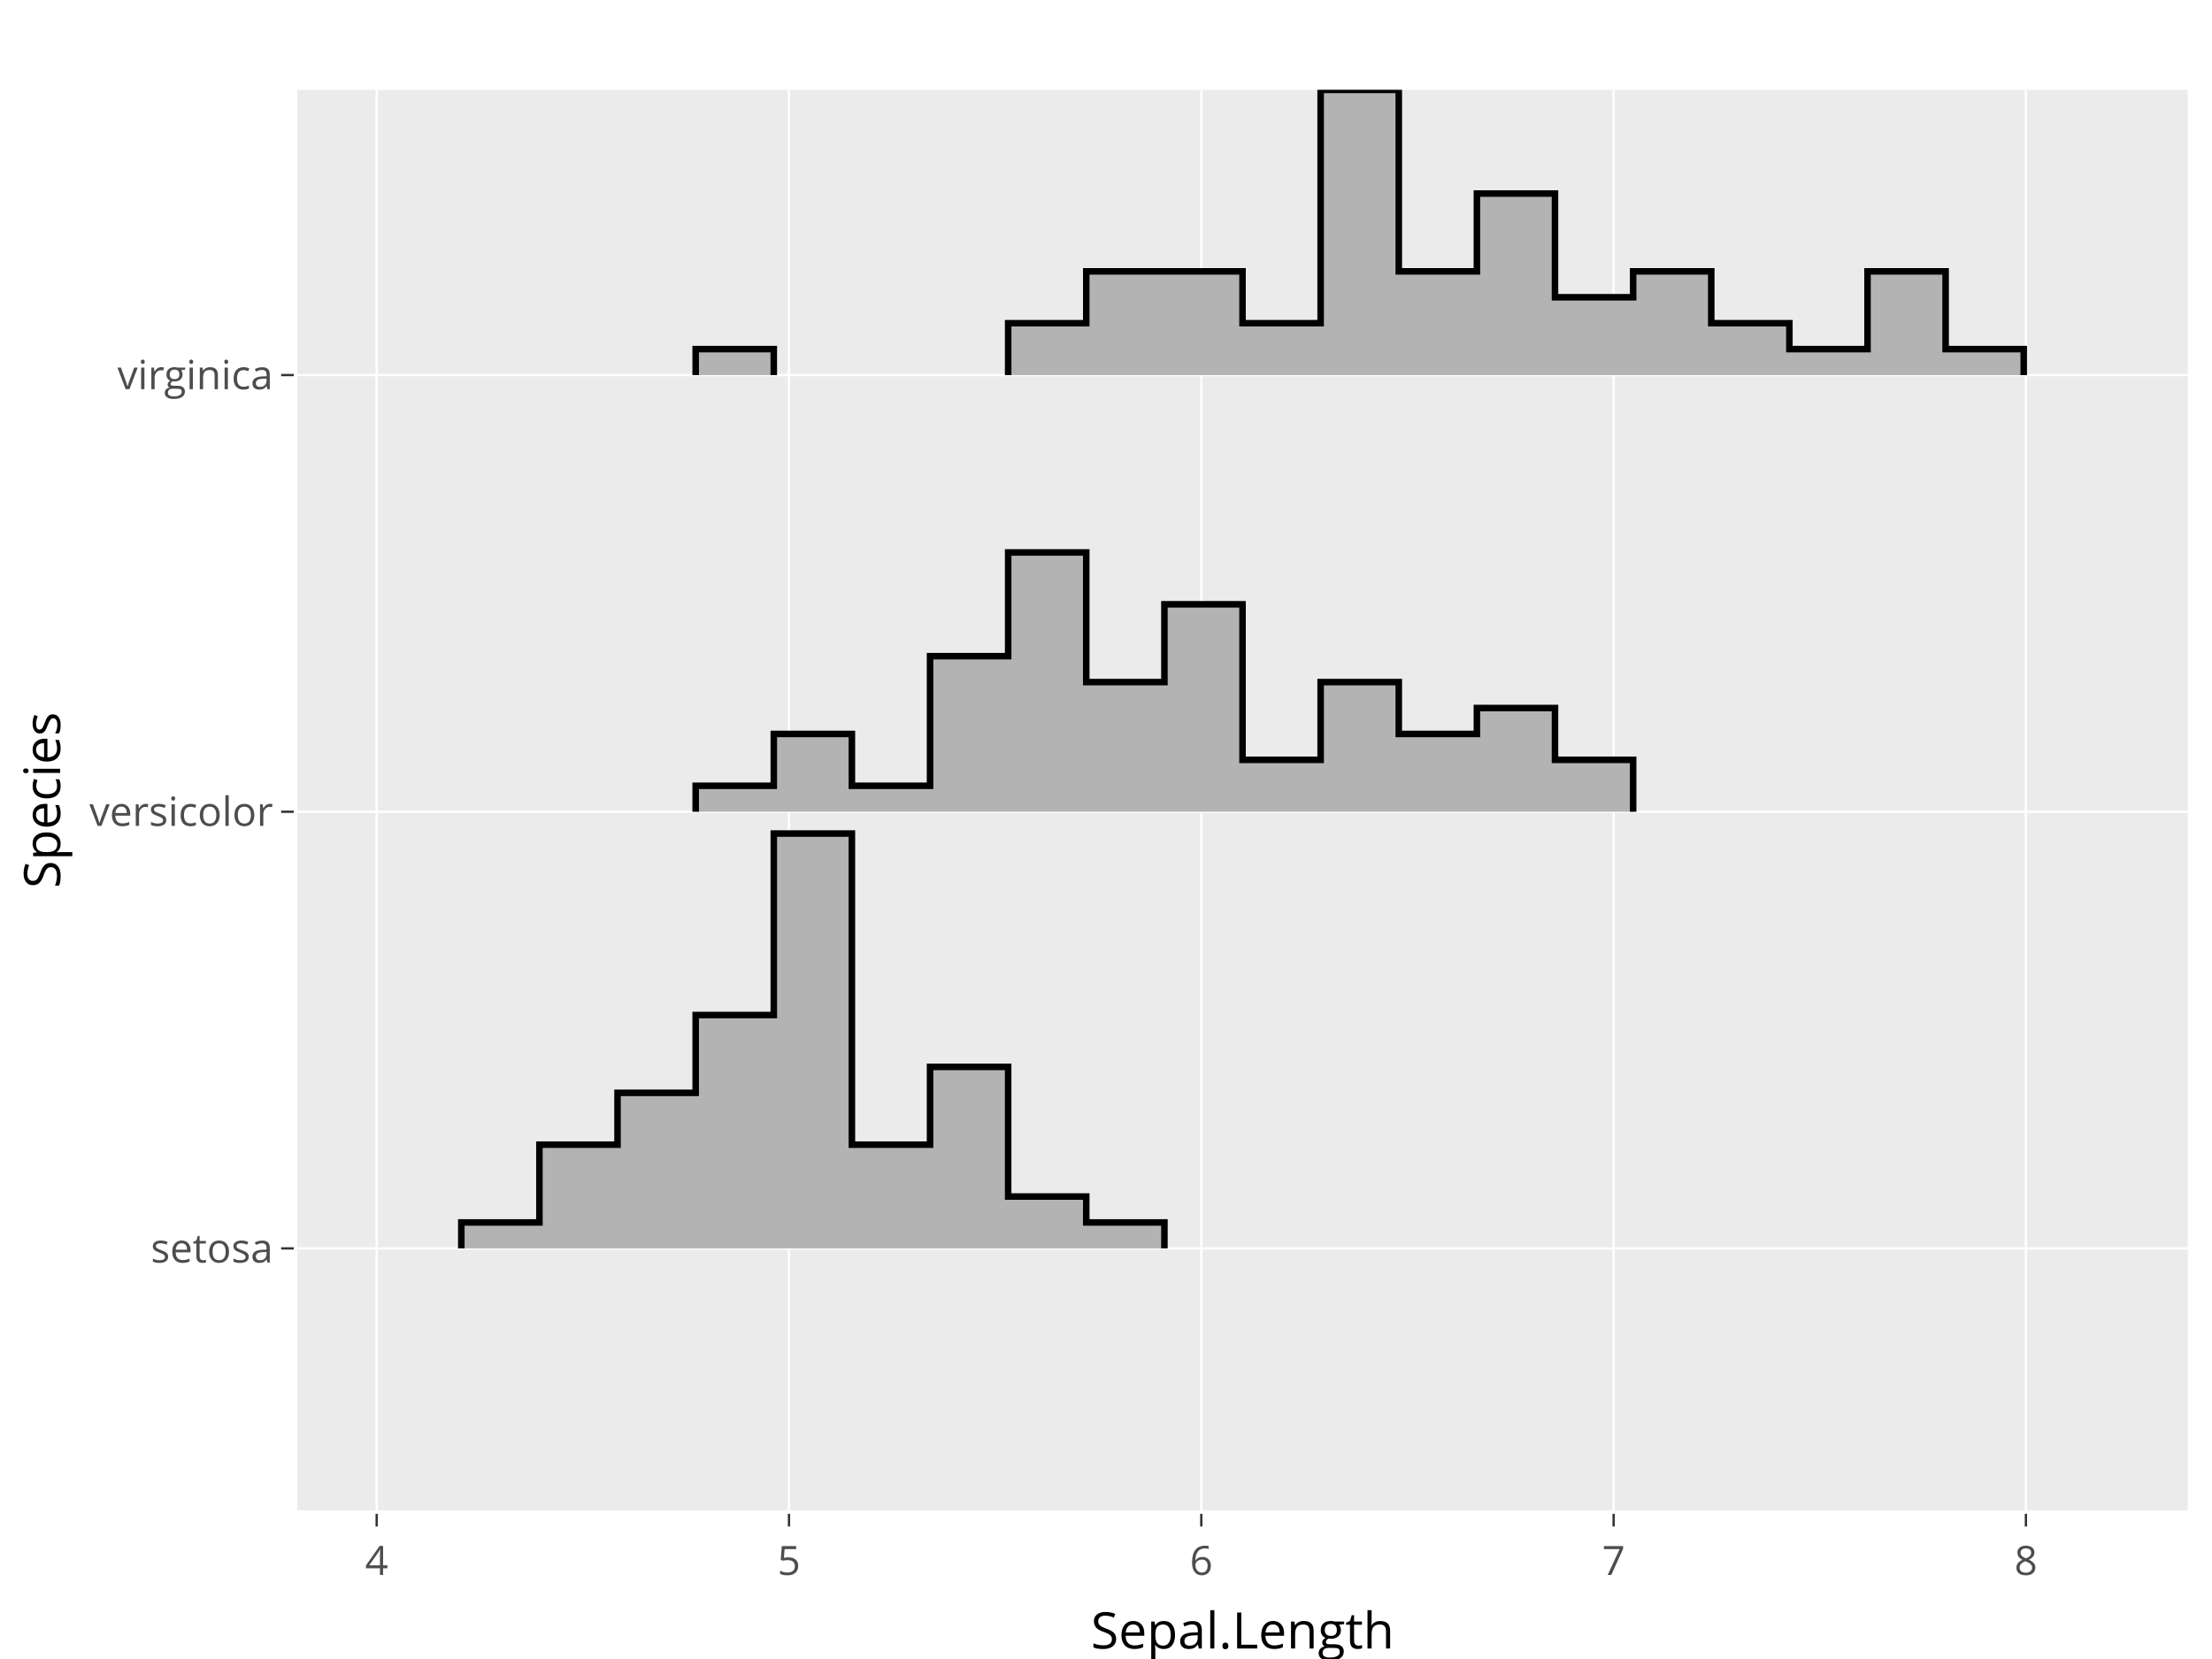
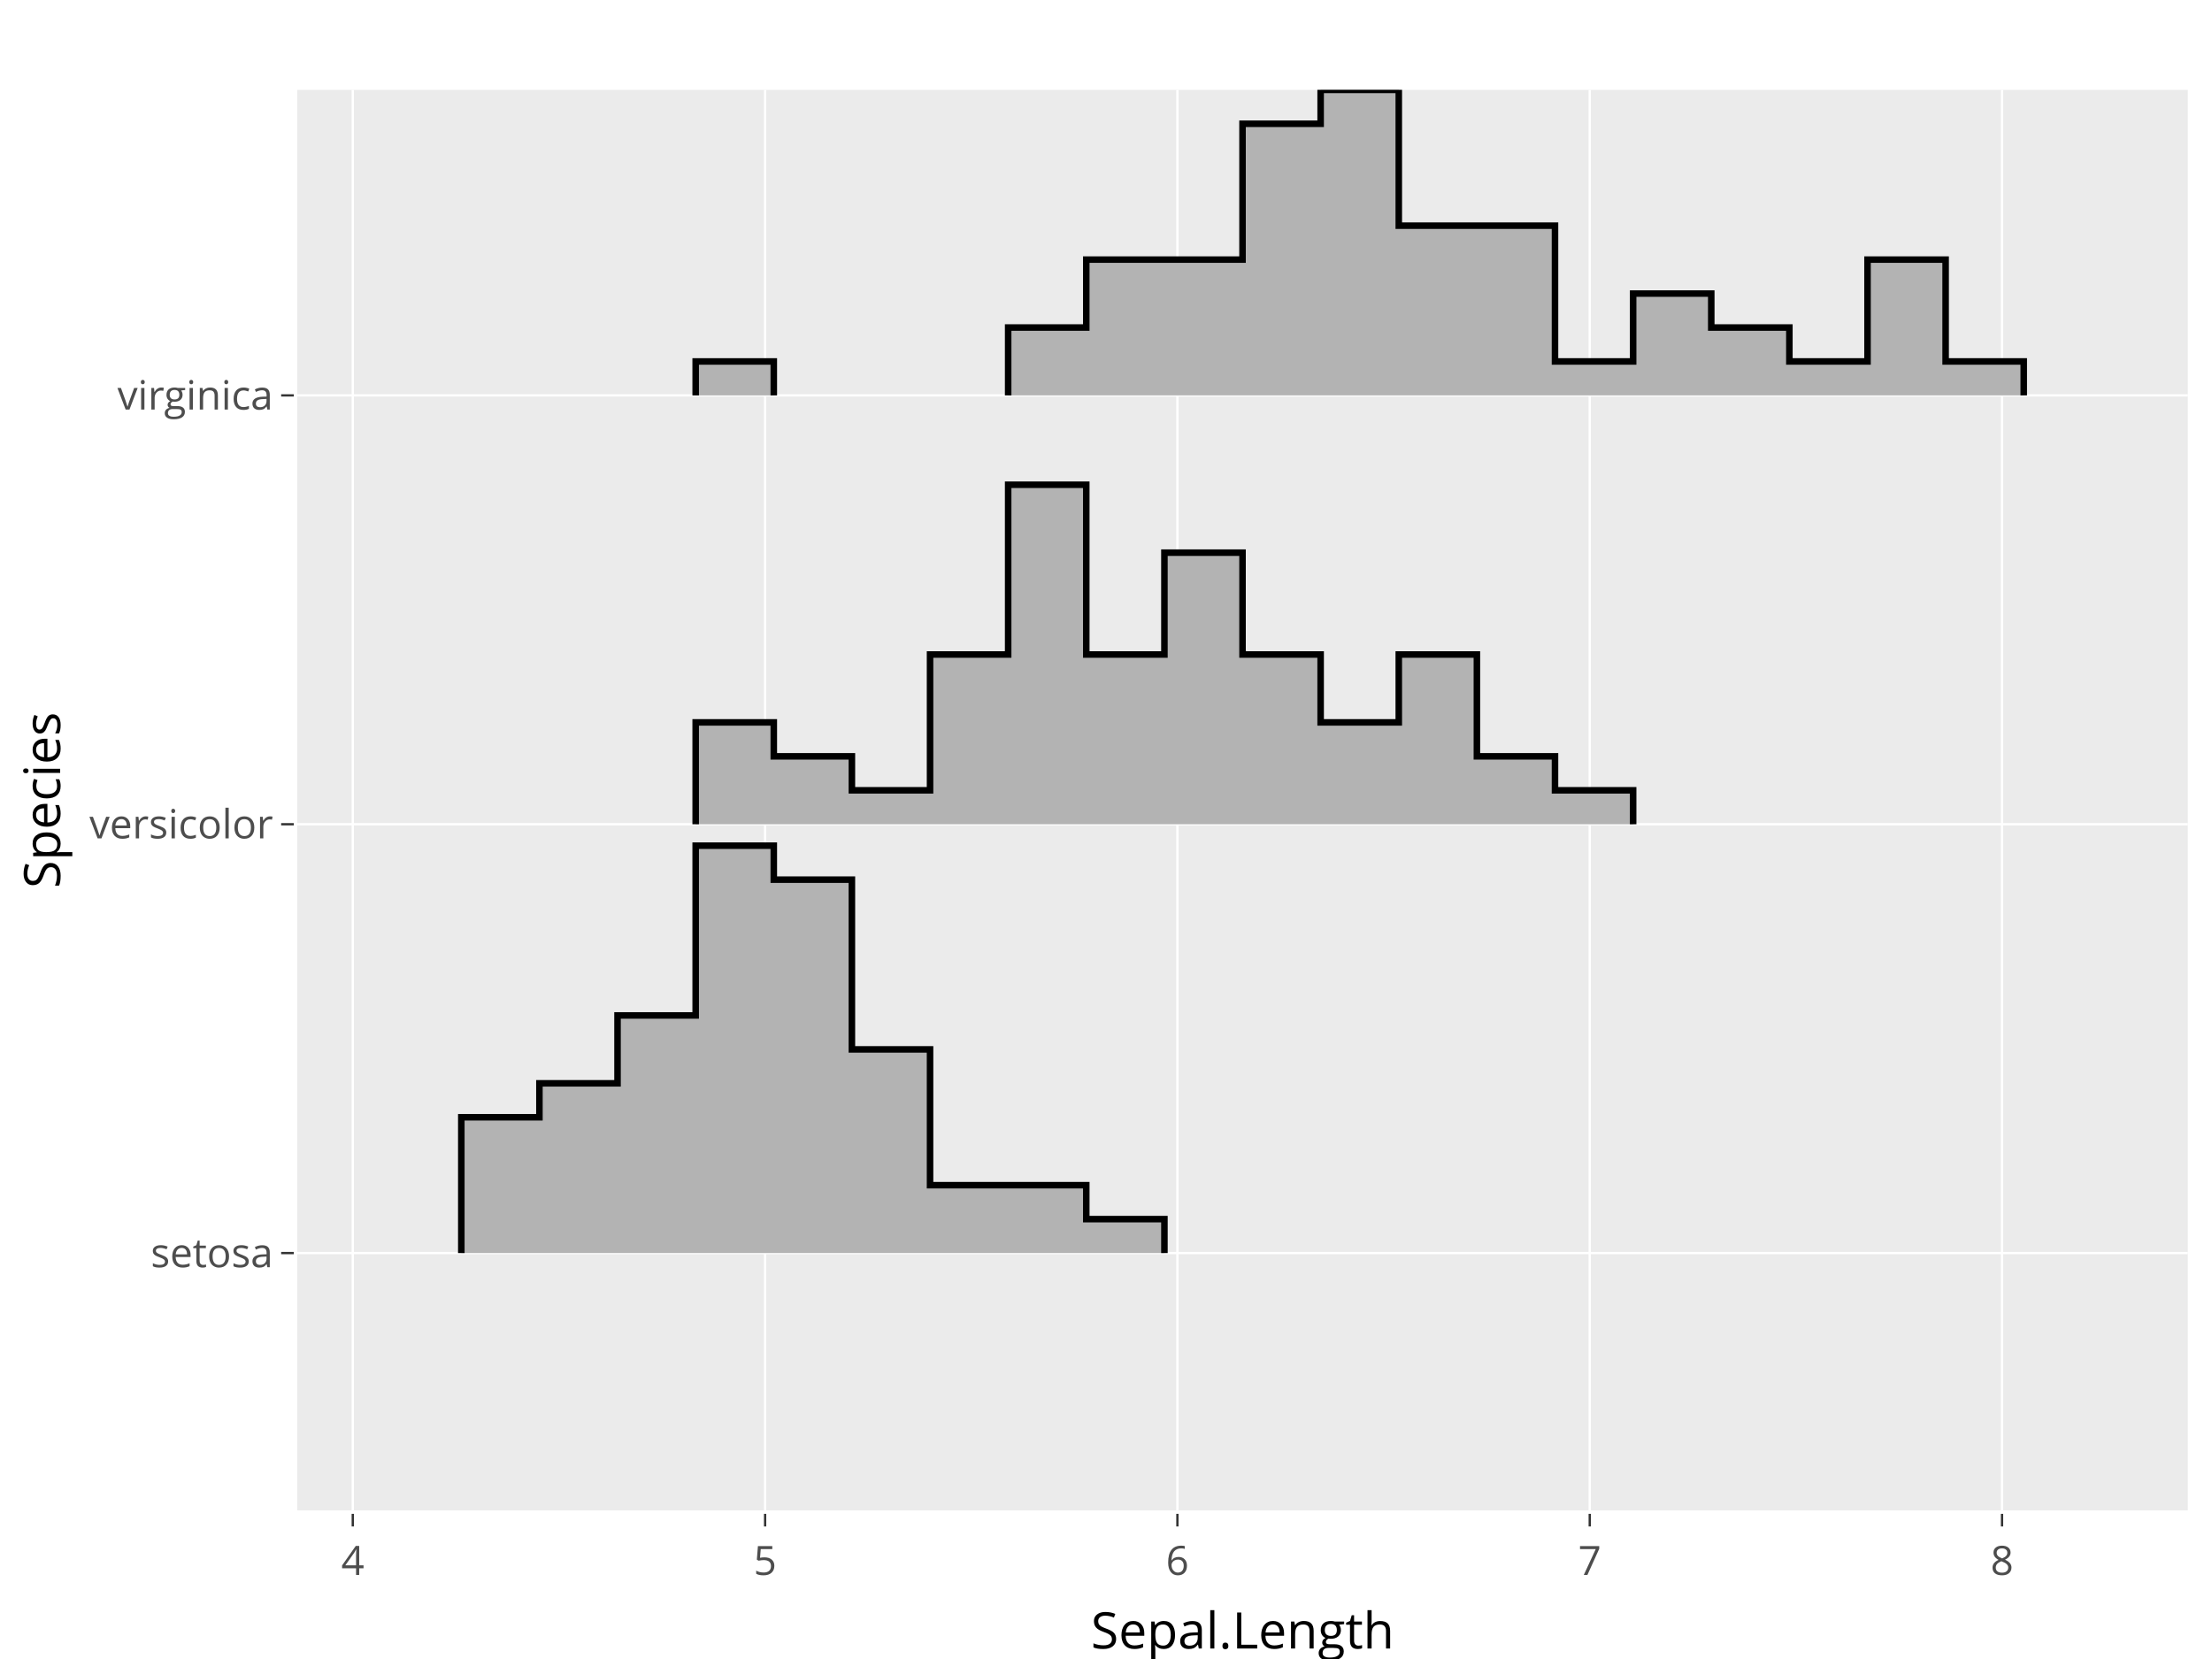
<svg xmlns="http://www.w3.org/2000/svg" class="main-svg" width="640" height="480" style="" viewBox="0 0 640 480">
  <rect x="0" y="0" width="640" height="480" style="fill: rgb(255, 255, 255); fill-opacity: 1;" />
  <defs id="defs-">
    <g class="clips">
      <clipPath id="clipxyplot" class="plotclip">
        <rect width="547" height="411" />
      </clipPath>
      <clipPath class="axesclip" id="clipx">
        <rect x="86" y="0" width="547" height="480" />
      </clipPath>
      <clipPath class="axesclip" id="clipy">
        <rect x="0" y="26" width="640" height="411" />
      </clipPath>
      <clipPath class="axesclip" id="clipxy">
        <rect x="86" y="26" width="547" height="411" />
      </clipPath>
    </g>
    <g class="gradients" />
    <g class="patterns" />
  </defs>
  <g class="bglayer">
    <rect class="bg" x="86" y="26" width="547" height="411" style="fill: rgb(235, 235, 235); fill-opacity: 1; stroke-width: 0;" />
  </g>
  <g class="layer-below">
    <g class="imagelayer" />
-     <g class="shapelayer" />
+     <g class="shapelayer">
+       <path data-index="0" fill-rule="evenodd" d="M86,437H633V26H86Z" style="opacity: 1; stroke: rgb(0, 0, 0); stroke-opacity: 0; fill: rgb(0, 0, 0); fill-opacity: 0; stroke-width: 0px;" />
+     </g>
  </g>
  <g class="cartesianlayer">
    <g class="subplot xy">
      <g class="layer-subplot">
        <g class="shapelayer" />
        <g class="imagelayer" />
      </g>
      <g class="gridlayer">
        <g class="x">
-           <path class="xgrid crisp" transform="translate(108.98,0)" d="M0,26v411" style="stroke: rgb(255, 255, 255); stroke-opacity: 1; stroke-width: 0.664px;" />
-           <path class="xgrid crisp" transform="translate(228.28,0)" d="M0,26v411" style="stroke: rgb(255, 255, 255); stroke-opacity: 1; stroke-width: 0.664px;" />
-           <path class="xgrid crisp" transform="translate(347.57,0)" d="M0,26v411" style="stroke: rgb(255, 255, 255); stroke-opacity: 1; stroke-width: 0.664px;" />
-           <path class="xgrid crisp" transform="translate(466.87,0)" d="M0,26v411" style="stroke: rgb(255, 255, 255); stroke-opacity: 1; stroke-width: 0.664px;" />
-           <path class="xgrid crisp" transform="translate(586.16,0)" d="M0,26v411" style="stroke: rgb(255, 255, 255); stroke-opacity: 1; stroke-width: 0.664px;" />
+           <path class="xgrid crisp" transform="translate(102.07,0)" d="M0,26v411" style="stroke: rgb(255, 255, 255); stroke-opacity: 1; stroke-width: 0.664px;" />
+           <path class="xgrid crisp" transform="translate(221.37,0)" d="M0,26v411" style="stroke: rgb(255, 255, 255); stroke-opacity: 1; stroke-width: 0.664px;" />
+           <path class="xgrid crisp" transform="translate(340.66,0)" d="M0,26v411" style="stroke: rgb(255, 255, 255); stroke-opacity: 1; stroke-width: 0.664px;" />
+           <path class="xgrid crisp" transform="translate(459.96,0)" d="M0,26v411" style="stroke: rgb(255, 255, 255); stroke-opacity: 1; stroke-width: 0.664px;" />
+           <path class="xgrid crisp" transform="translate(579.25,0)" d="M0,26v411" style="stroke: rgb(255, 255, 255); stroke-opacity: 1; stroke-width: 0.664px;" />
        </g>
        <g class="y">
-           <path class="ygrid crisp" transform="translate(0,361.2)" d="M86,0h547" style="stroke: rgb(255, 255, 255); stroke-opacity: 1; stroke-width: 0.664px;" />
-           <path class="ygrid crisp" transform="translate(0,234.86)" d="M86,0h547" style="stroke: rgb(255, 255, 255); stroke-opacity: 1; stroke-width: 0.664px;" />
-           <path class="ygrid crisp" transform="translate(0,108.52)" d="M86,0h547" style="stroke: rgb(255, 255, 255); stroke-opacity: 1; stroke-width: 0.664px;" />
+           <path class="ygrid crisp" transform="translate(0,362.55)" d="M86,0h547" style="stroke: rgb(255, 255, 255); stroke-opacity: 1; stroke-width: 0.664px;" />
+           <path class="ygrid crisp" transform="translate(0,238.48)" d="M86,0h547" style="stroke: rgb(255, 255, 255); stroke-opacity: 1; stroke-width: 0.664px;" />
+           <path class="ygrid crisp" transform="translate(0,114.4)" d="M86,0h547" style="stroke: rgb(255, 255, 255); stroke-opacity: 1; stroke-width: 0.664px;" />
        </g>
      </g>
      <g class="zerolinelayer" />
      <path class="xlines-below" />
      <path class="ylines-below" />
      <g class="overlines-below" />
      <g class="xaxislayer-below" />
      <g class="yaxislayer-below" />
      <g class="overaxes-below" />
      <g class="plot" transform="translate(86,26)" clip-path="url(#clipxyplot)">
        <g class="scatterlayer mlayer">
          <g class="trace scatter trace-vdiffr-plotly-1" style="stroke-miterlimit: 2; opacity: 1;">
            <g class="fills">
              <g>
-                 <path class="js-fill" d="M205.69,82.52L499.53,82.52L499.53,82.52L499.53,75.01L476.93,75.01L476.93,52.51L454.33,52.51L454.33,75.01L431.72,75.01L431.72,67.51L409.12,67.51L409.12,52.51L386.52,52.51L386.52,60.01L363.91,60.01L363.91,30.01L341.31,30.01L341.31,52.51L318.71,52.51L318.71,0L296.1,0L296.1,67.51L273.5,67.51L273.5,52.51L228.29,52.51L228.29,67.51L205.69,67.51L205.69,82.52Z" style="fill: rgb(179, 179, 179); fill-opacity: 1; stroke-width: 0;" />
-               </g>
-             </g>
-             <g class="errorbars" />
-             <g class="lines">
-               <path class="js-line" d="M205.69,82.52L499.53,82.52L499.53,82.52L499.53,75.01L476.93,75.01L476.93,52.51L454.33,52.51L454.33,75.01L431.72,75.01L431.72,67.51L409.12,67.51L409.12,52.51L386.52,52.51L386.52,60.01L363.91,60.01L363.91,30.01L341.31,30.01L341.31,52.51L318.71,52.51L318.71,0L296.1,0L296.1,67.51L273.5,67.51L273.5,52.51L228.29,52.51L228.29,67.51L205.69,67.51L205.69,82.52" style="vector-effect: non-scaling-stroke; fill: none; stroke: rgb(0, 0, 0); stroke-opacity: 0; stroke-width: 1.89px; opacity: 1;" />
+                 <path class="js-fill" d="M205.69,88.4L499.53,88.4L499.53,88.4L499.53,78.58L476.93,78.58L476.93,49.11L454.33,49.11L454.33,78.58L431.72,78.58L431.72,68.76L409.12,68.76L409.12,58.94L386.52,58.94L386.52,78.58L363.91,78.58L363.91,39.29L318.71,39.29L318.71,0L296.1,0L296.1,9.82L273.5,9.82L273.5,49.11L228.29,49.11L228.29,68.76L205.69,68.76L205.69,88.4Z" style="fill: rgb(179, 179, 179); fill-opacity: 1; stroke-width: 0;" />
+               </g>
+             </g>
+             <g class="errorbars" />
+             <g class="lines">
+               <path class="js-line" d="M205.69,88.4L499.53,88.4L499.53,88.4L499.53,78.58L476.93,78.58L476.93,49.11L454.33,49.11L454.33,78.58L431.72,78.58L431.72,68.76L409.12,68.76L409.12,58.94L386.52,58.94L386.52,78.58L363.91,78.58L363.91,39.29L318.71,39.29L318.71,0L296.1,0L296.1,9.82L273.5,9.82L273.5,49.11L228.29,49.11L228.29,68.76L205.69,68.76L205.69,88.4" style="vector-effect: non-scaling-stroke; fill: none; stroke: rgb(0, 0, 0); stroke-opacity: 0; stroke-width: 1.89px; opacity: 1;" />
            </g>
            <g class="points" />
            <g class="text" />
          </g>
          <g class="trace scatter trace-vdiffr-plotly-2" style="stroke-miterlimit: 2; opacity: 1;">
            <g class="fills" />
            <g class="errorbars" />
            <g class="lines">
-               <path class="js-line" d="M205.69,82.52L205.69,67.51L228.29,67.51L228.29,52.51L250.9,52.51L273.5,52.51L273.5,67.51L296.1,67.51L296.1,0L318.71,0L318.71,52.51L341.31,52.51L341.31,30.01L363.91,30.01L363.91,60.01L386.52,60.01L386.52,52.51L409.12,52.51L409.12,67.51L431.72,67.51L431.72,75.01L454.33,75.01L454.33,52.51L476.93,52.51L476.93,75.01L499.53,75.01L499.53,82.52" style="vector-effect: non-scaling-stroke; fill: none; stroke: rgb(0, 0, 0); stroke-opacity: 1; stroke-width: 1.89px; opacity: 1;" />
+               <path class="js-line" d="M205.69,88.4L205.69,68.76L228.29,68.76L228.29,49.11L250.9,49.11L273.5,49.11L273.5,9.82L296.1,9.82L296.1,0L318.71,0L318.71,39.29L363.91,39.29L363.91,78.58L386.52,78.58L386.52,58.94L409.12,58.94L409.12,68.76L431.72,68.76L431.72,78.58L454.33,78.58L454.33,49.11L476.93,49.11L476.93,78.58L499.53,78.58L499.53,88.4" style="vector-effect: non-scaling-stroke; fill: none; stroke: rgb(0, 0, 0); stroke-opacity: 1; stroke-width: 1.89px; opacity: 1;" />
            </g>
            <g class="points" />
            <g class="text" />
          </g>
          <g class="trace scatter trace-vdiffr-plotly-3" style="stroke-miterlimit: 2; opacity: 1;">
            <g class="fills">
              <g>
-                 <path class="js-fill" d="M115.28,82.52L137.88,82.52L137.88,82.52L137.88,75.01L115.28,75.01L115.28,82.52Z" style="fill: rgb(179, 179, 179); fill-opacity: 1; stroke-width: 0;" />
-               </g>
-             </g>
-             <g class="errorbars" />
-             <g class="lines">
-               <path class="js-line" d="M115.28,82.52L137.88,82.52L137.88,82.52L137.88,75.01L115.28,75.01L115.28,82.52" style="vector-effect: non-scaling-stroke; fill: none; stroke: rgb(0, 0, 0); stroke-opacity: 0; stroke-width: 1.89px; opacity: 1;" />
+                 <path class="js-fill" d="M115.28,88.4L137.88,88.4L137.88,88.4L137.88,78.58L115.28,78.58L115.28,88.4Z" style="fill: rgb(179, 179, 179); fill-opacity: 1; stroke-width: 0;" />
+               </g>
+             </g>
+             <g class="errorbars" />
+             <g class="lines">
+               <path class="js-line" d="M115.28,88.4L137.88,88.4L137.88,88.4L137.88,78.58L115.28,78.58L115.28,88.4" style="vector-effect: non-scaling-stroke; fill: none; stroke: rgb(0, 0, 0); stroke-opacity: 0; stroke-width: 1.89px; opacity: 1;" />
            </g>
            <g class="points" />
            <g class="text" />
          </g>
          <g class="trace scatter trace-vdiffr-plotly-4" style="stroke-miterlimit: 2; opacity: 1;">
            <g class="fills" />
            <g class="errorbars" />
            <g class="lines">
-               <path class="js-line" d="M115.28,82.52L115.28,75.01L137.88,75.01L137.88,82.52" style="vector-effect: non-scaling-stroke; fill: none; stroke: rgb(0, 0, 0); stroke-opacity: 1; stroke-width: 1.89px; opacity: 1;" />
+               <path class="js-line" d="M115.28,88.4L115.28,78.58L137.88,78.58L137.88,88.4" style="vector-effect: non-scaling-stroke; fill: none; stroke: rgb(0, 0, 0); stroke-opacity: 1; stroke-width: 1.89px; opacity: 1;" />
            </g>
            <g class="points" />
            <g class="text" />
          </g>
          <g class="trace scatter trace-vdiffr-plotly-5" style="stroke-miterlimit: 2; opacity: 1;">
            <g class="fills">
              <g>
-                 <path class="js-fill" d="M115.28,208.86L386.52,208.86L386.52,208.86L386.52,193.85L363.91,193.85L363.91,178.85L341.31,178.85L341.31,186.35L318.71,186.35L318.71,171.35L296.1,171.35L296.1,193.85L273.5,193.85L273.5,148.84L250.9,148.84L250.9,171.35L228.29,171.35L228.29,133.84L205.69,133.84L205.69,163.85L183.09,163.85L183.09,201.35L160.48,201.35L160.48,186.35L137.88,186.35L137.88,201.35L115.28,201.35L115.28,208.86Z" style="fill: rgb(179, 179, 179); fill-opacity: 1; stroke-width: 0;" />
-               </g>
-             </g>
-             <g class="errorbars" />
-             <g class="lines">
-               <path class="js-line" d="M115.28,208.86L386.52,208.86L386.52,208.86L386.52,193.85L363.91,193.85L363.91,178.85L341.31,178.85L341.31,186.35L318.71,186.35L318.71,171.35L296.1,171.35L296.1,193.85L273.5,193.85L273.5,148.84L250.9,148.84L250.9,171.35L228.29,171.35L228.29,133.84L205.69,133.84L205.69,163.85L183.09,163.85L183.09,201.35L160.48,201.35L160.48,186.35L137.88,186.35L137.88,201.35L115.28,201.35L115.28,208.86" style="vector-effect: non-scaling-stroke; fill: none; stroke: rgb(0, 0, 0); stroke-opacity: 0; stroke-width: 1.89px; opacity: 1;" />
+                 <path class="js-fill" d="M115.28,212.48L386.52,212.48L386.52,212.48L386.52,202.66L363.91,202.66L363.91,192.83L341.31,192.83L341.31,163.37L318.71,163.37L318.71,183.01L296.1,183.01L296.1,163.37L273.5,163.37L273.5,133.9L250.9,133.9L250.9,163.37L228.29,163.37L228.29,114.25L205.69,114.25L205.69,163.37L183.09,163.37L183.09,202.66L160.48,202.66L160.48,192.83L137.88,192.83L137.88,183.01L115.28,183.01L115.28,212.48Z" style="fill: rgb(179, 179, 179); fill-opacity: 1; stroke-width: 0;" />
+               </g>
+             </g>
+             <g class="errorbars" />
+             <g class="lines">
+               <path class="js-line" d="M115.28,212.48L386.52,212.48L386.52,212.48L386.52,202.66L363.91,202.66L363.91,192.83L341.31,192.83L341.31,163.37L318.71,163.37L318.71,183.01L296.1,183.01L296.1,163.37L273.5,163.37L273.5,133.9L250.9,133.9L250.9,163.37L228.29,163.37L228.29,114.25L205.69,114.25L205.69,163.37L183.09,163.37L183.09,202.66L160.48,202.66L160.48,192.83L137.88,192.83L137.88,183.01L115.28,183.01L115.28,212.48" style="vector-effect: non-scaling-stroke; fill: none; stroke: rgb(0, 0, 0); stroke-opacity: 0; stroke-width: 1.89px; opacity: 1;" />
            </g>
            <g class="points" />
            <g class="text" />
          </g>
          <g class="trace scatter trace-vdiffr-plotly-6" style="stroke-miterlimit: 2; opacity: 1;">
            <g class="fills" />
            <g class="errorbars" />
            <g class="lines">
-               <path class="js-line" d="M115.28,208.86L115.28,201.35L137.88,201.35L137.88,186.35L160.48,186.35L160.48,201.35L183.09,201.35L183.09,163.85L205.69,163.85L205.69,133.84L228.29,133.84L228.29,171.35L250.9,171.35L250.9,148.84L273.5,148.84L273.5,193.85L296.1,193.85L296.1,171.35L318.71,171.35L318.71,186.35L341.31,186.35L341.31,178.85L363.91,178.85L363.91,193.85L386.52,193.85L386.52,208.86" style="vector-effect: non-scaling-stroke; fill: none; stroke: rgb(0, 0, 0); stroke-opacity: 1; stroke-width: 1.89px; opacity: 1;" />
+               <path class="js-line" d="M115.28,212.48L115.28,183.01L137.88,183.01L137.88,192.83L160.48,192.83L160.48,202.66L183.09,202.66L183.09,163.37L205.69,163.37L205.69,114.25L228.29,114.25L228.29,163.37L250.9,163.37L250.9,133.9L273.5,133.9L273.5,163.37L296.1,163.37L296.1,183.01L318.71,183.01L318.71,163.37L341.31,163.37L341.31,192.83L363.91,192.83L363.91,202.66L386.52,202.66L386.52,212.48" style="vector-effect: non-scaling-stroke; fill: none; stroke: rgb(0, 0, 0); stroke-opacity: 1; stroke-width: 1.89px; opacity: 1;" />
            </g>
            <g class="points" />
            <g class="text" />
          </g>
          <g class="trace scatter trace-vdiffr-plotly-7" style="stroke-miterlimit: 2; opacity: 1;">
            <g class="fills">
              <g>
-                 <path class="js-fill" d="M47.47,335.2L250.9,335.2L250.9,335.2L250.9,327.69L228.29,327.69L228.29,320.19L205.69,320.19L205.69,282.69L183.09,282.69L183.09,305.19L160.48,305.19L160.48,215.17L137.88,215.17L137.88,267.68L115.28,267.68L115.28,290.19L92.67,290.19L92.67,305.19L70.07,305.19L70.07,327.69L47.47,327.69L47.47,335.2Z" style="fill: rgb(179, 179, 179); fill-opacity: 1; stroke-width: 0;" />
-               </g>
-             </g>
-             <g class="errorbars" />
-             <g class="lines">
-               <path class="js-line" d="M47.47,335.2L250.9,335.2L250.9,335.2L250.9,327.69L228.29,327.69L228.29,320.19L205.69,320.19L205.69,282.69L183.09,282.69L183.09,305.19L160.48,305.19L160.48,215.17L137.88,215.17L137.88,267.68L115.28,267.68L115.28,290.19L92.67,290.19L92.67,305.19L70.07,305.19L70.07,327.69L47.47,327.69L47.47,335.2" style="vector-effect: non-scaling-stroke; fill: none; stroke: rgb(0, 0, 0); stroke-opacity: 0; stroke-width: 1.89px; opacity: 1;" />
+                 <path class="js-fill" d="M47.47,336.55L250.9,336.55L250.9,336.55L250.9,326.73L228.29,326.73L228.29,316.91L183.09,316.91L183.09,277.62L160.48,277.62L160.48,228.51L137.88,228.51L137.88,218.68L115.28,218.68L115.28,267.8L92.67,267.8L92.67,287.44L70.07,287.44L70.07,297.26L47.47,297.26L47.47,336.55Z" style="fill: rgb(179, 179, 179); fill-opacity: 1; stroke-width: 0;" />
+               </g>
+             </g>
+             <g class="errorbars" />
+             <g class="lines">
+               <path class="js-line" d="M47.47,336.55L250.9,336.55L250.9,336.55L250.9,326.73L228.29,326.73L228.29,316.91L183.09,316.91L183.09,277.62L160.48,277.62L160.48,228.51L137.88,228.51L137.88,218.68L115.28,218.68L115.28,267.8L92.67,267.8L92.67,287.44L70.07,287.44L70.07,297.26L47.47,297.26L47.47,336.55" style="vector-effect: non-scaling-stroke; fill: none; stroke: rgb(0, 0, 0); stroke-opacity: 0; stroke-width: 1.89px; opacity: 1;" />
            </g>
            <g class="points" />
            <g class="text" />
          </g>
          <g class="trace scatter trace-vdiffr-plotly-8" style="stroke-miterlimit: 2; opacity: 1;">
            <g class="fills" />
            <g class="errorbars" />
            <g class="lines">
-               <path class="js-line" d="M47.47,335.2L47.47,327.69L70.07,327.69L70.07,305.19L92.67,305.19L92.67,290.19L115.28,290.19L115.28,267.68L137.88,267.68L137.88,215.17L160.48,215.17L160.48,305.19L183.09,305.19L183.09,282.69L205.69,282.69L205.69,320.19L228.29,320.19L228.29,327.69L250.9,327.69L250.9,335.2" style="vector-effect: non-scaling-stroke; fill: none; stroke: rgb(0, 0, 0); stroke-opacity: 1; stroke-width: 1.89px; opacity: 1;" />
+               <path class="js-line" d="M47.47,336.55L47.47,297.26L70.07,297.26L70.07,287.44L92.67,287.44L92.67,267.8L115.28,267.8L115.28,218.68L137.88,218.68L137.88,228.51L160.48,228.51L160.48,277.62L183.09,277.62L183.09,316.91L205.69,316.91L228.29,316.91L228.29,326.73L250.9,326.73L250.9,336.55" style="vector-effect: non-scaling-stroke; fill: none; stroke: rgb(0, 0, 0); stroke-opacity: 1; stroke-width: 1.89px; opacity: 1;" />
            </g>
            <g class="points" />
            <g class="text" />
          </g>
        </g>
      </g>
      <g class="overplot" />
      <path class="xlines-above crisp" d="" style="fill: none; stroke-width: 1px; stroke: rgb(0, 0, 0); stroke-opacity: 0;" />
      <path class="ylines-above crisp" d="" style="fill: none; stroke-width: 1px; stroke: rgb(0, 0, 0); stroke-opacity: 0;" />
      <g class="overlines-above" />
      <g class="xaxislayer-above">
-         <path class="xtick ticks crisp" d="M0,438v3.653" transform="translate(108.98,0)" style="stroke: rgb(51, 51, 51); stroke-opacity: 1; stroke-width: 0.664px;" />
-         <path class="xtick ticks crisp" d="M0,438v3.653" transform="translate(228.28,0)" style="stroke: rgb(51, 51, 51); stroke-opacity: 1; stroke-width: 0.664px;" />
-         <path class="xtick ticks crisp" d="M0,438v3.653" transform="translate(347.57,0)" style="stroke: rgb(51, 51, 51); stroke-opacity: 1; stroke-width: 0.664px;" />
-         <path class="xtick ticks crisp" d="M0,438v3.653" transform="translate(466.87,0)" style="stroke: rgb(51, 51, 51); stroke-opacity: 1; stroke-width: 0.664px;" />
-         <path class="xtick ticks crisp" d="M0,438v3.653" transform="translate(586.16,0)" style="stroke: rgb(51, 51, 51); stroke-opacity: 1; stroke-width: 0.664px;" />
-         <g class="xtick">
-           <text text-anchor="middle" x="0" y="455.68" transform="translate(108.98,0)" style="font-family: 'Open Sans', verdana, arial, sans-serif; font-size: 11.69px; fill: rgb(77, 77, 77); fill-opacity: 1; white-space: pre; opacity: 1;">4</text>
-         </g>
-         <g class="xtick">
-           <text text-anchor="middle" x="0" y="455.68" style="font-family: 'Open Sans', verdana, arial, sans-serif; font-size: 11.69px; fill: rgb(77, 77, 77); fill-opacity: 1; white-space: pre; opacity: 1;" transform="translate(228.28,0)">5</text>
-         </g>
-         <g class="xtick">
-           <text text-anchor="middle" x="0" y="455.68" style="font-family: 'Open Sans', verdana, arial, sans-serif; font-size: 11.69px; fill: rgb(77, 77, 77); fill-opacity: 1; white-space: pre; opacity: 1;" transform="translate(347.57,0)">6</text>
-         </g>
-         <g class="xtick">
-           <text text-anchor="middle" x="0" y="455.68" style="font-family: 'Open Sans', verdana, arial, sans-serif; font-size: 11.69px; fill: rgb(77, 77, 77); fill-opacity: 1; white-space: pre; opacity: 1;" transform="translate(466.87,0)">7</text>
-         </g>
-         <g class="xtick">
-           <text text-anchor="middle" x="0" y="455.68" style="font-family: 'Open Sans', verdana, arial, sans-serif; font-size: 11.69px; fill: rgb(77, 77, 77); fill-opacity: 1; white-space: pre; opacity: 1;" transform="translate(586.16,0)">8</text>
+         <path class="xtick ticks crisp" d="M0,438v3.653" transform="translate(102.07,0)" style="stroke: rgb(51, 51, 51); stroke-opacity: 1; stroke-width: 0.664px;" />
+         <path class="xtick ticks crisp" d="M0,438v3.653" transform="translate(221.37,0)" style="stroke: rgb(51, 51, 51); stroke-opacity: 1; stroke-width: 0.664px;" />
+         <path class="xtick ticks crisp" d="M0,438v3.653" transform="translate(340.66,0)" style="stroke: rgb(51, 51, 51); stroke-opacity: 1; stroke-width: 0.664px;" />
+         <path class="xtick ticks crisp" d="M0,438v3.653" transform="translate(459.96,0)" style="stroke: rgb(51, 51, 51); stroke-opacity: 1; stroke-width: 0.664px;" />
+         <path class="xtick ticks crisp" d="M0,438v3.653" transform="translate(579.25,0)" style="stroke: rgb(51, 51, 51); stroke-opacity: 1; stroke-width: 0.664px;" />
+         <g class="xtick">
+           <text text-anchor="middle" x="0" y="455.68" transform="translate(102.07,0)" style="font-family: 'Open Sans', verdana, arial, sans-serif; font-size: 11.69px; fill: rgb(77, 77, 77); fill-opacity: 1; white-space: pre; opacity: 1;">4</text>
+         </g>
+         <g class="xtick">
+           <text text-anchor="middle" x="0" y="455.68" style="font-family: 'Open Sans', verdana, arial, sans-serif; font-size: 11.69px; fill: rgb(77, 77, 77); fill-opacity: 1; white-space: pre; opacity: 1;" transform="translate(221.37,0)">5</text>
+         </g>
+         <g class="xtick">
+           <text text-anchor="middle" x="0" y="455.68" style="font-family: 'Open Sans', verdana, arial, sans-serif; font-size: 11.69px; fill: rgb(77, 77, 77); fill-opacity: 1; white-space: pre; opacity: 1;" transform="translate(340.66,0)">6</text>
+         </g>
+         <g class="xtick">
+           <text text-anchor="middle" x="0" y="455.68" style="font-family: 'Open Sans', verdana, arial, sans-serif; font-size: 11.69px; fill: rgb(77, 77, 77); fill-opacity: 1; white-space: pre; opacity: 1;" transform="translate(459.96,0)">7</text>
+         </g>
+         <g class="xtick">
+           <text text-anchor="middle" x="0" y="455.68" style="font-family: 'Open Sans', verdana, arial, sans-serif; font-size: 11.69px; fill: rgb(77, 77, 77); fill-opacity: 1; white-space: pre; opacity: 1;" transform="translate(579.25,0)">8</text>
        </g>
      </g>
      <g class="yaxislayer-above">
-         <path class="ytick ticks crisp" d="M85,0h-3.653" transform="translate(0,361.2)" style="stroke: rgb(51, 51, 51); stroke-opacity: 1; stroke-width: 0.664px;" />
-         <path class="ytick ticks crisp" d="M85,0h-3.653" transform="translate(0,234.86)" style="stroke: rgb(51, 51, 51); stroke-opacity: 1; stroke-width: 0.664px;" />
-         <path class="ytick ticks crisp" d="M85,0h-3.653" transform="translate(0,108.52)" style="stroke: rgb(51, 51, 51); stroke-opacity: 1; stroke-width: 0.664px;" />
+         <path class="ytick ticks crisp" d="M85,0h-3.653" transform="translate(0,362.55)" style="stroke: rgb(51, 51, 51); stroke-opacity: 1; stroke-width: 0.664px;" />
+         <path class="ytick ticks crisp" d="M85,0h-3.653" transform="translate(0,238.48)" style="stroke: rgb(51, 51, 51); stroke-opacity: 1; stroke-width: 0.664px;" />
+         <path class="ytick ticks crisp" d="M85,0h-3.653" transform="translate(0,114.4)" style="stroke: rgb(51, 51, 51); stroke-opacity: 1; stroke-width: 0.664px;" />
        <g class="ytick">
-           <text text-anchor="end" x="79.009" y="4.091" transform="translate(0,361.2)" style="font-family: 'Open Sans', verdana, arial, sans-serif; font-size: 11.69px; fill: rgb(77, 77, 77); fill-opacity: 1; white-space: pre; opacity: 1;">setosa</text>
+           <text text-anchor="end" x="79.009" y="4.091" transform="translate(0,362.55)" style="font-family: 'Open Sans', verdana, arial, sans-serif; font-size: 11.69px; fill: rgb(77, 77, 77); fill-opacity: 1; white-space: pre; opacity: 1;">setosa</text>
        </g>
        <g class="ytick">
-           <text text-anchor="end" x="79.009" y="4.091" style="font-family: 'Open Sans', verdana, arial, sans-serif; font-size: 11.69px; fill: rgb(77, 77, 77); fill-opacity: 1; white-space: pre; opacity: 1;" transform="translate(0,234.86)">versicolor</text>
+           <text text-anchor="end" x="79.009" y="4.091" style="font-family: 'Open Sans', verdana, arial, sans-serif; font-size: 11.69px; fill: rgb(77, 77, 77); fill-opacity: 1; white-space: pre; opacity: 1;" transform="translate(0,238.48)">versicolor</text>
        </g>
        <g class="ytick">
-           <text text-anchor="end" x="79.009" y="4.091" style="font-family: 'Open Sans', verdana, arial, sans-serif; font-size: 11.69px; fill: rgb(77, 77, 77); fill-opacity: 1; white-space: pre; opacity: 1;" transform="translate(0,108.52)">virginica</text>
+           <text text-anchor="end" x="79.009" y="4.091" style="font-family: 'Open Sans', verdana, arial, sans-serif; font-size: 11.69px; fill: rgb(77, 77, 77); fill-opacity: 1; white-space: pre; opacity: 1;" transform="translate(0,114.4)">virginica</text>
        </g>
      </g>
      <g class="overaxes-above" />
    </g>
  </g>
  <g class="polarlayer" />
  <g class="smithlayer" />
  <g class="ternarylayer" />
  <g class="geolayer" />
  <g class="funnelarealayer" />
  <g class="pielayer" />
  <g class="iciclelayer" />
  <g class="treemaplayer" />
  <g class="sunburstlayer" />
  <g class="glimages" />
  <defs id="topdefs-">
    <g class="clips" />
  </defs>
  <g class="layer-above">
    <g class="imagelayer" />
-     <g class="shapelayer">
-       <path data-index="0" fill-rule="evenodd" d="M86,437H633V26H86Z" style="opacity: 1; stroke: rgb(0, 0, 0); stroke-opacity: 0; fill: rgb(0, 0, 0); fill-opacity: 0; stroke-width: 0px;" />
-     </g>
+     <g class="shapelayer" />
  </g>
  <g class="infolayer">
    <g class="g-gtitle" />
    <g class="g-xtitle" transform="translate(0,-13.86687)">
      <text class="xtitle" x="359.5" y="490.836" text-anchor="middle" style="font-family: 'Open Sans', verdana, arial, sans-serif; font-size: 14.61px; fill: rgb(0, 0, 0); opacity: 1; font-weight: normal; white-space: pre;">Sepal.Length</text>
    </g>
    <g class="g-ytitle" transform="translate(-29.37012,0)">
      <text class="ytitle" transform="rotate(-90,46.77626,231.5)" x="46.776" y="231.5" text-anchor="middle" style="font-family: 'Open Sans', verdana, arial, sans-serif; font-size: 14.61px; fill: rgb(0, 0, 0); opacity: 1; font-weight: normal; white-space: pre;">Species</text>
    </g>
  </g>
</svg>
